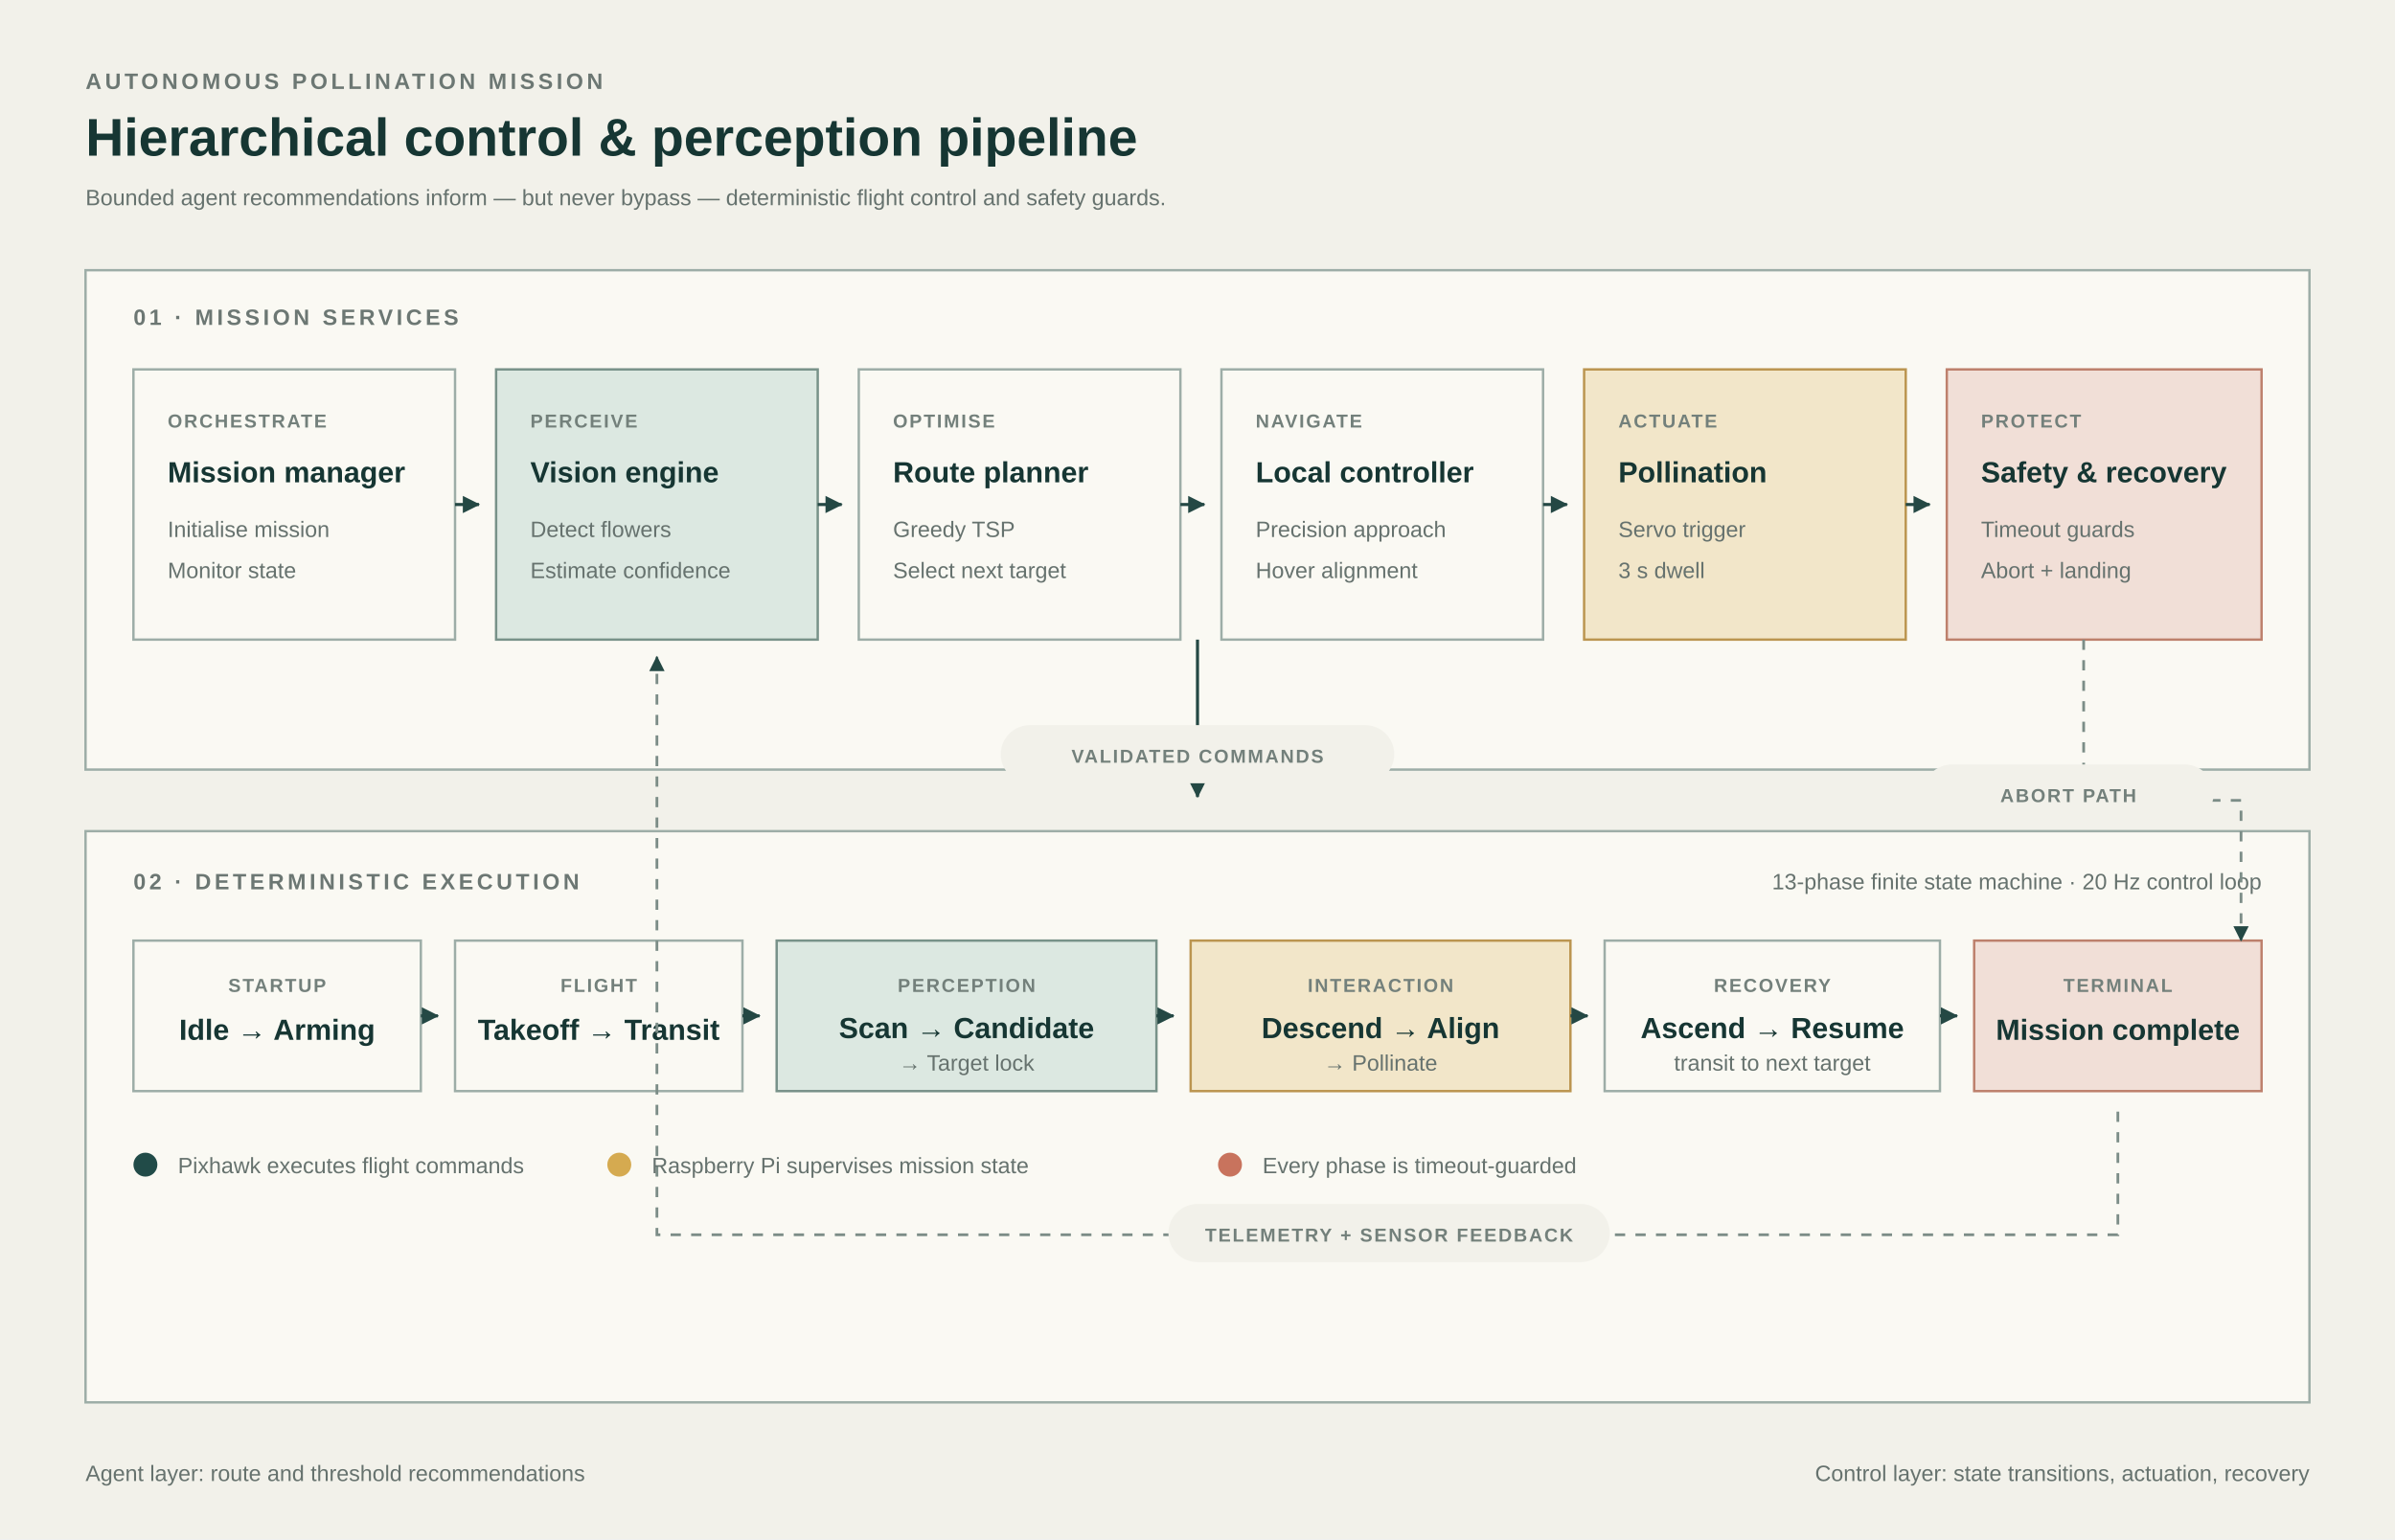
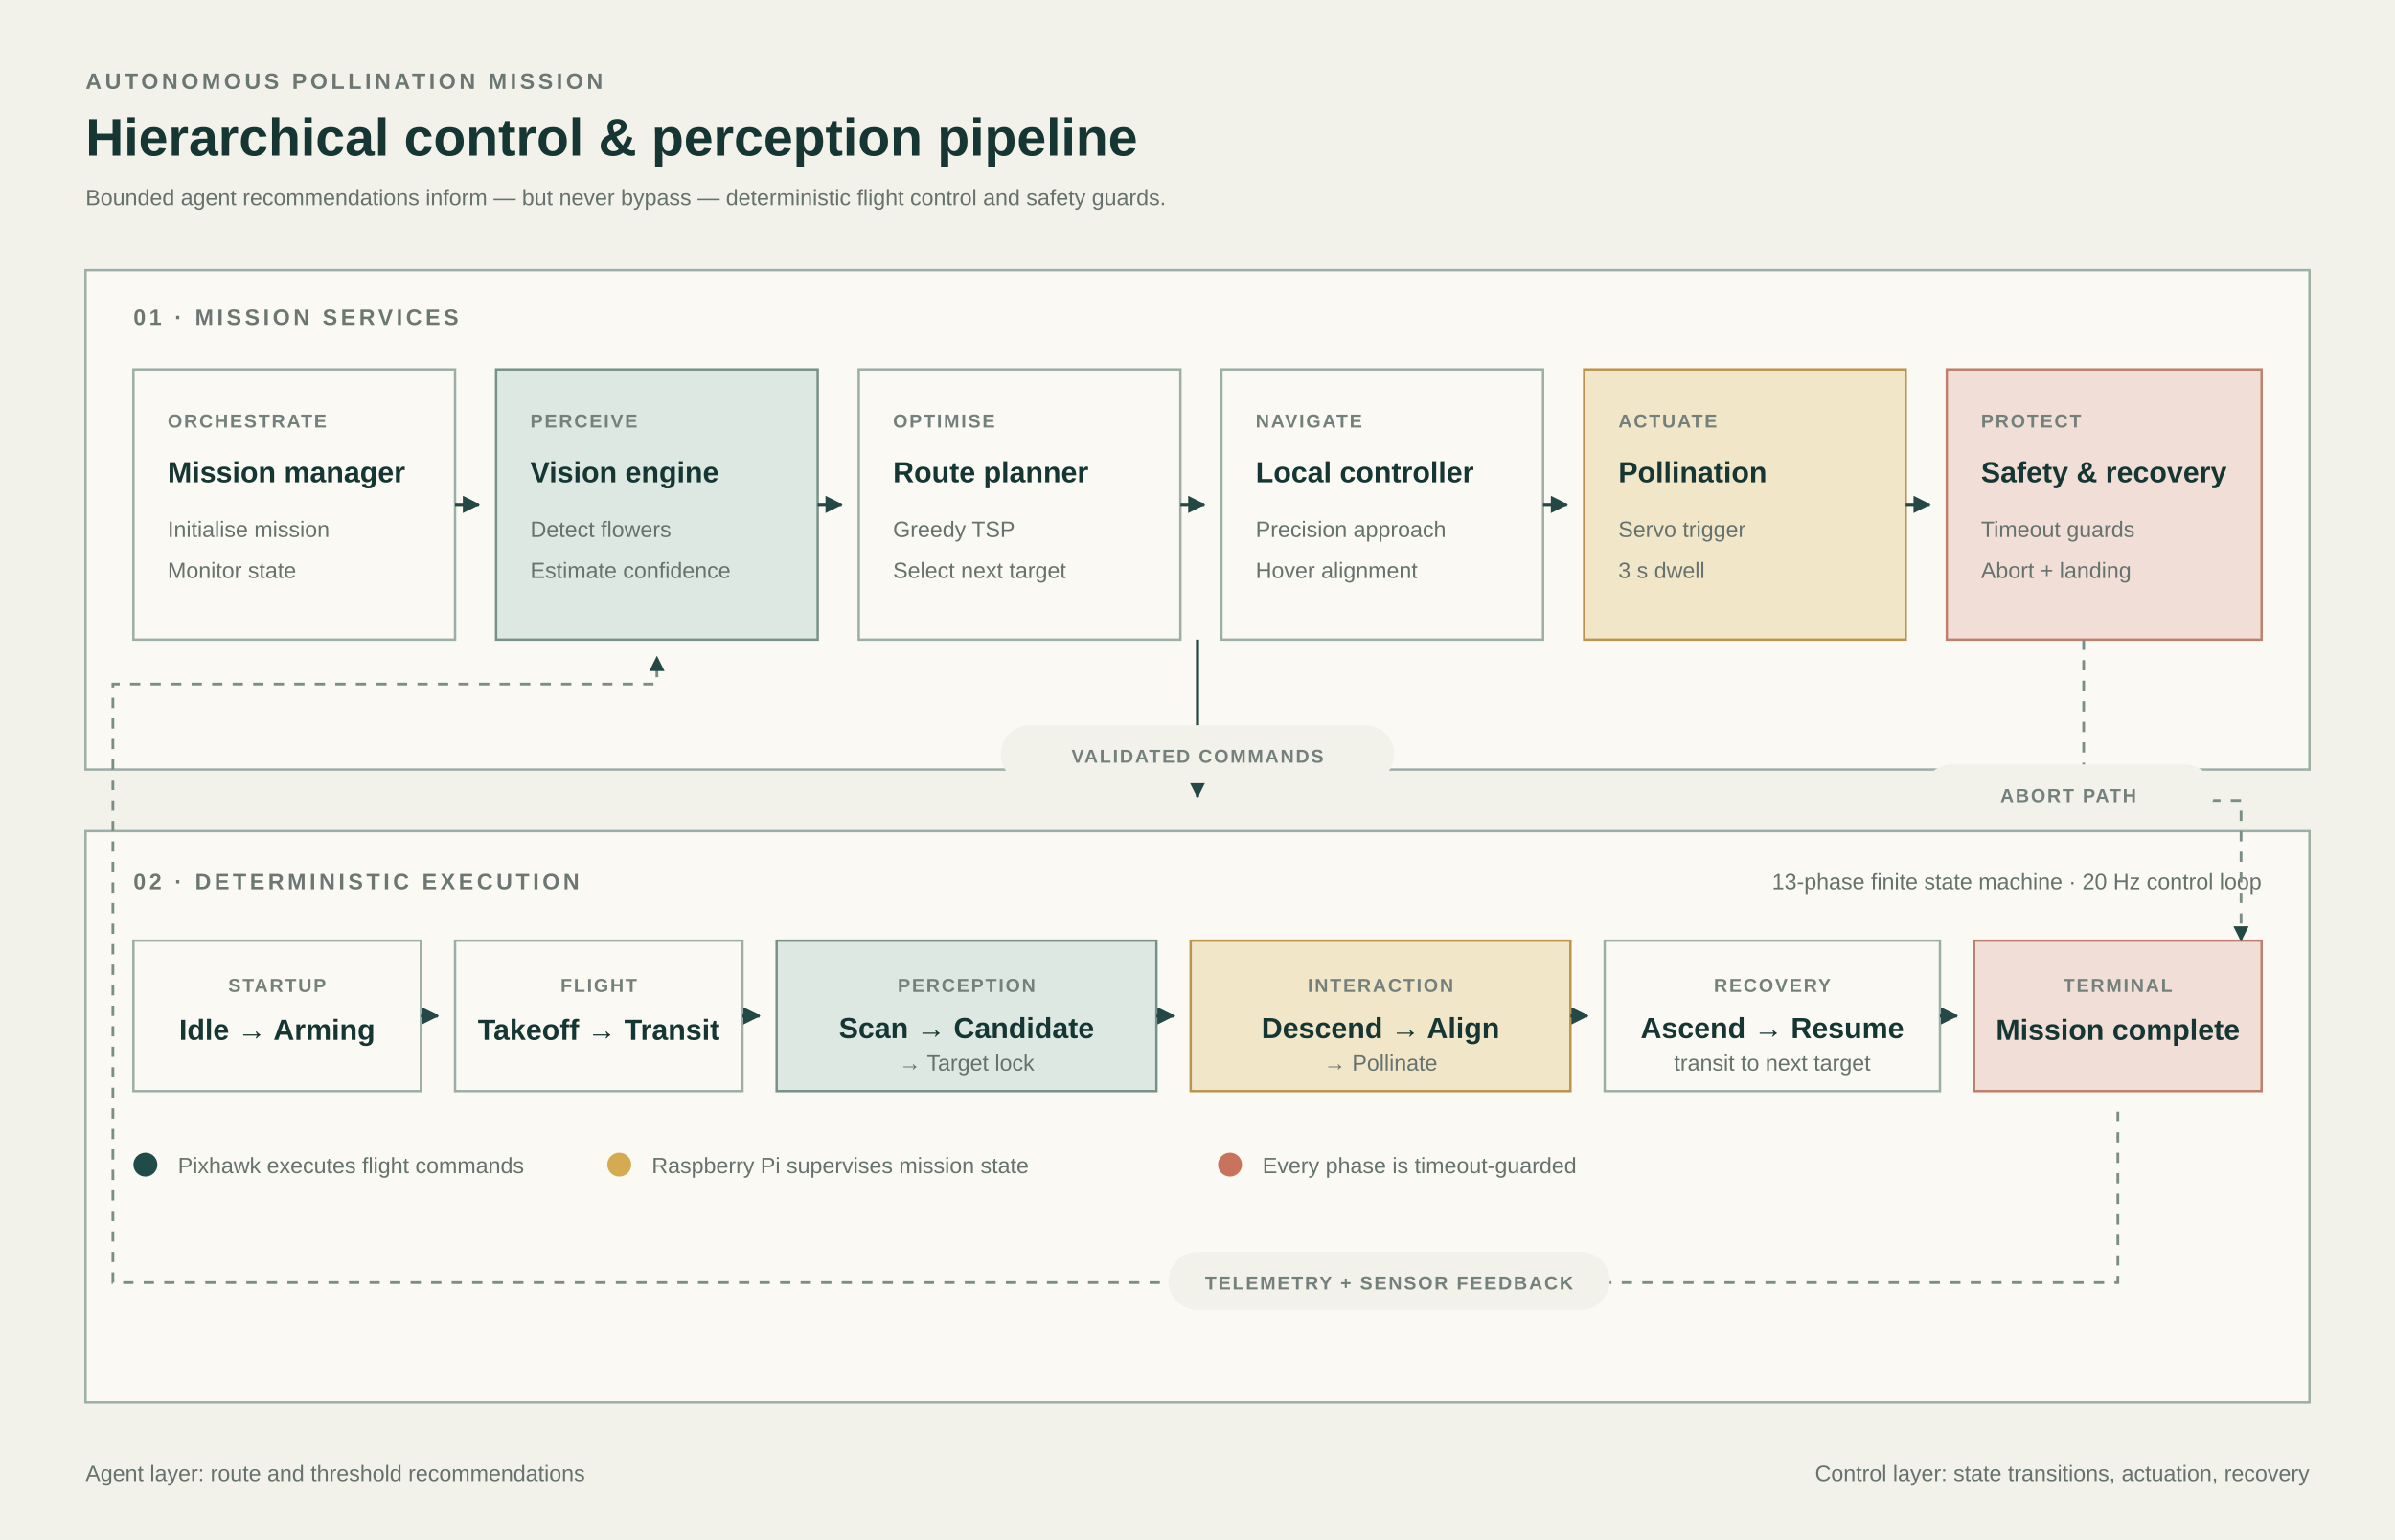
<svg xmlns="http://www.w3.org/2000/svg" viewBox="0 0 1400 900" role="img" aria-labelledby="title description">
  <defs>
    <marker id="arrow" viewBox="0 0 10 10" refX="8.5" refY="5" markerWidth="7" markerHeight="7" orient="auto">
      <path d="M1 1 9 5 1 9Z" fill="#244844" />
    </marker>
    <filter id="lift" x="-20%" y="-30%" width="140%" height="170%">
      <feDropShadow dx="0" dy="5" stdDeviation="5" flood-color="#173936" flood-opacity=".13" />
    </filter>
    <style>.k{font:700 13px Arial,sans-serif;letter-spacing:2px;fill:#6c7773}.h1{font:700 31px Arial,sans-serif;fill:#163633}.h2{font:700 17px Arial,sans-serif;fill:#163633}.s{font:400 13px Arial,sans-serif;fill:#66726e}.tiny{font:700 11px Arial,sans-serif;letter-spacing:1px;fill:#73807b}.panel{fill:#faf9f3;stroke:#9dada7;stroke-width:1.4}.green{fill:#dce8e1;stroke:#789289;stroke-width:1.4}.rose{fill:#f1dfd7;stroke:#bd806c;stroke-width:1.4}.gold{fill:#f2e6c9;stroke:#bb9550;stroke-width:1.4}.wire{fill:none;stroke:#244844;stroke-width:1.8;marker-end:url(#arrow)}.feedback{fill:none;stroke:#7c8d87;stroke-width:1.6;stroke-dasharray:6 6;marker-end:url(#arrow)}g&gt;rect{transition:fill .2s ease,stroke .2s ease,filter .2s ease}g:hover&gt;rect{fill:#fff;stroke:#c8735d;filter:url(#lift)}g:hover&gt;.h2{fill:#a85543}svg:hover .wire{stroke-width:2.3}@media(prefers-reduced-motion:no-preference){svg:hover .feedback{animation:feedback 1.2s linear infinite}@keyframes feedback{to{stroke-dashoffset:-24}}}</style>
  </defs>
  <rect width="1400" height="900" fill="#f2f1ea" />
  <text x="50" y="52" class="k">AUTONOMOUS POLLINATION MISSION</text>
  <text x="50" y="91" class="h1">Hierarchical control &amp; perception pipeline</text>
  <text x="50" y="120" class="s">Bounded agent recommendations inform — but never bypass — deterministic flight control and safety guards.</text>
  <rect x="50" y="158" width="1300" height="292" class="panel" />
  <text x="78" y="190" class="k">01 · MISSION SERVICES</text>
  <g>
    <g transform="translate(78 216)">
      <rect class="panel" width="188" height="158" />
      <text x="20" y="34" class="tiny">ORCHESTRATE</text>
      <text x="20" y="66" class="h2">Mission manager</text>
      <text x="20" y="98" class="s">Initialise mission</text>
      <text x="20" y="122" class="s">Monitor state</text>
    </g>
    <g transform="translate(290 216)">
      <rect class="green" width="188" height="158" />
      <text x="20" y="34" class="tiny">PERCEIVE</text>
      <text x="20" y="66" class="h2">Vision engine</text>
      <text x="20" y="98" class="s">Detect flowers</text>
      <text x="20" y="122" class="s">Estimate confidence</text>
    </g>
    <g transform="translate(502 216)">
      <rect class="panel" width="188" height="158" />
      <text x="20" y="34" class="tiny">OPTIMISE</text>
      <text x="20" y="66" class="h2">Route planner</text>
      <text x="20" y="98" class="s">Greedy TSP</text>
      <text x="20" y="122" class="s">Select next target</text>
    </g>
    <g transform="translate(714 216)">
      <rect class="panel" width="188" height="158" />
      <text x="20" y="34" class="tiny">NAVIGATE</text>
      <text x="20" y="66" class="h2">Local controller</text>
      <text x="20" y="98" class="s">Precision approach</text>
      <text x="20" y="122" class="s">Hover alignment</text>
    </g>
    <g transform="translate(926 216)">
      <rect class="gold" width="188" height="158" />
      <text x="20" y="34" class="tiny">ACTUATE</text>
      <text x="20" y="66" class="h2">Pollination</text>
      <text x="20" y="98" class="s">Servo trigger</text>
      <text x="20" y="122" class="s">3 s dwell</text>
    </g>
    <g transform="translate(1138 216)">
      <rect class="rose" width="184" height="158" />
      <text x="20" y="34" class="tiny">PROTECT</text>
      <text x="20" y="66" class="h2">Safety &amp; recovery</text>
      <text x="20" y="98" class="s">Timeout guards</text>
      <text x="20" y="122" class="s">Abort + landing</text>
    </g>
  </g>
  <path class="wire" d="M266 295h14" />
  <path class="wire" d="M478 295h14" />
  <path class="wire" d="M690 295h14" />
  <path class="wire" d="M902 295h14" />
  <path class="wire" d="M1114 295h14" />
  <path class="wire" d="M700 374v92" />
  <rect x="585" y="424" width="230" height="34" rx="17" fill="#f2f1ea" />
  <text x="700" y="446" text-anchor="middle" class="tiny">VALIDATED COMMANDS</text>
  <rect x="50" y="486" width="1300" height="334" class="panel" />
  <text x="78" y="520" class="k">02 · DETERMINISTIC EXECUTION</text>
  <text x="1322" y="520" text-anchor="end" class="s">13-phase finite state machine · 20 Hz control loop</text>
  <g text-anchor="middle">
    <g transform="translate(78 550)">
      <rect class="panel" width="168" height="88" />
      <text x="84" y="30" class="tiny">STARTUP</text>
      <text x="84" y="58" class="h2">Idle → Arming</text>
    </g>
    <g transform="translate(266 550)">
      <rect class="panel" width="168" height="88" />
      <text x="84" y="30" class="tiny">FLIGHT</text>
      <text x="84" y="58" class="h2">Takeoff → Transit</text>
    </g>
    <g transform="translate(454 550)">
      <rect class="green" width="222" height="88" />
      <text x="111" y="30" class="tiny">PERCEPTION</text>
      <text x="111" y="57" class="h2">Scan → Candidate</text>
      <text x="111" y="76" class="s">→ Target lock</text>
    </g>
    <g transform="translate(696 550)">
      <rect class="gold" width="222" height="88" />
      <text x="111" y="30" class="tiny">INTERACTION</text>
      <text x="111" y="57" class="h2">Descend → Align</text>
      <text x="111" y="76" class="s">→ Pollinate</text>
    </g>
    <g transform="translate(938 550)">
      <rect class="panel" width="196" height="88" />
      <text x="98" y="30" class="tiny">RECOVERY</text>
      <text x="98" y="57" class="h2">Ascend → Resume</text>
      <text x="98" y="76" class="s">transit to next target</text>
    </g>
    <g transform="translate(1154 550)">
      <rect class="rose" width="168" height="88" />
      <text x="84" y="30" class="tiny">TERMINAL</text>
      <text x="84" y="58" class="h2">Mission complete</text>
    </g>
  </g>
  <path class="wire" d="M246 594h10" />
  <path class="wire" d="M434 594h10" />
  <path class="wire" d="M676 594h10" />
  <path class="wire" d="M918 594h10" />
  <path class="wire" d="M1134 594h10" />
-   <path class="feedback" d="M1238 650v72H384V384" />
-   <rect x="683" y="704" width="258" height="34" rx="17" fill="#f2f1ea" />
-   <text x="812" y="726" text-anchor="middle" class="tiny">TELEMETRY + SENSOR FEEDBACK</text>
+   <path class="feedback" d="M1238 650v100H66V400H384V384" />
+   <rect x="683" y="732" width="258" height="34" rx="17" fill="#f2f1ea" />
+   <text x="812" y="754" text-anchor="middle" class="tiny">TELEMETRY + SENSOR FEEDBACK</text>
  <path class="feedback" d="M1218 374v94h92v82" />
  <rect x="1124" y="447" width="170" height="34" rx="17" fill="#f2f1ea" />
  <text x="1209" y="469" text-anchor="middle" class="tiny">ABORT PATH</text>
  <g transform="translate(78 674)">
    <circle cx="7" cy="7" r="7" fill="#214b48" />
    <text x="26" y="12" class="s">Pixhawk executes flight commands</text>
    <circle cx="284" cy="7" r="7" fill="#d5aa50" />
    <text x="303" y="12" class="s">Raspberry Pi supervises mission state</text>
    <circle cx="641" cy="7" r="7" fill="#c8735d" />
    <text x="660" y="12" class="s">Every phase is timeout-guarded</text>
  </g>
  <text x="50" y="866" class="s">Agent layer: route and threshold recommendations</text>
  <text x="1350" y="866" text-anchor="end" class="s">Control layer: state transitions, actuation, recovery</text>
</svg>
